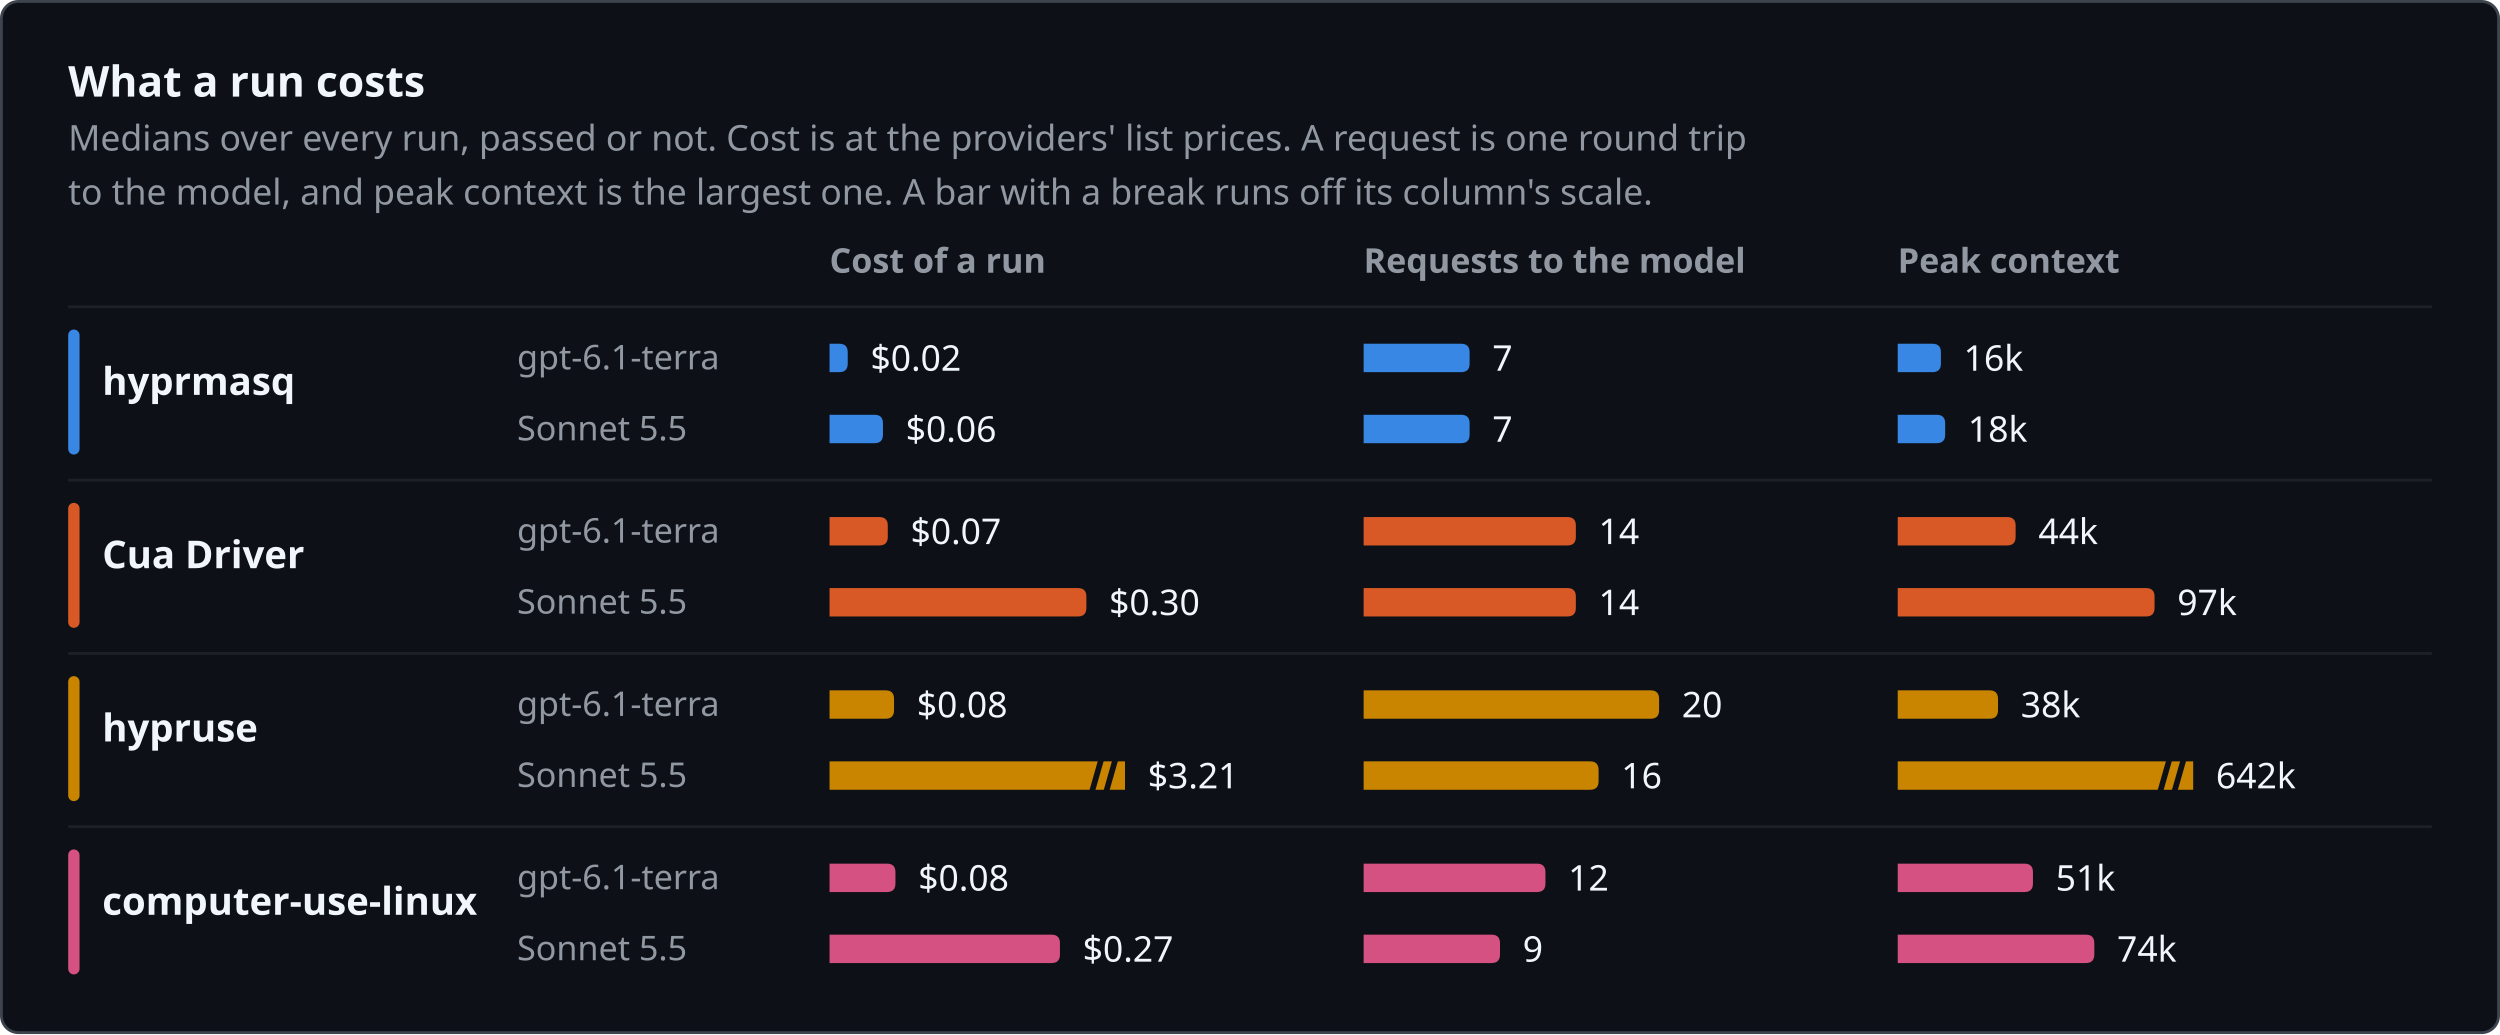
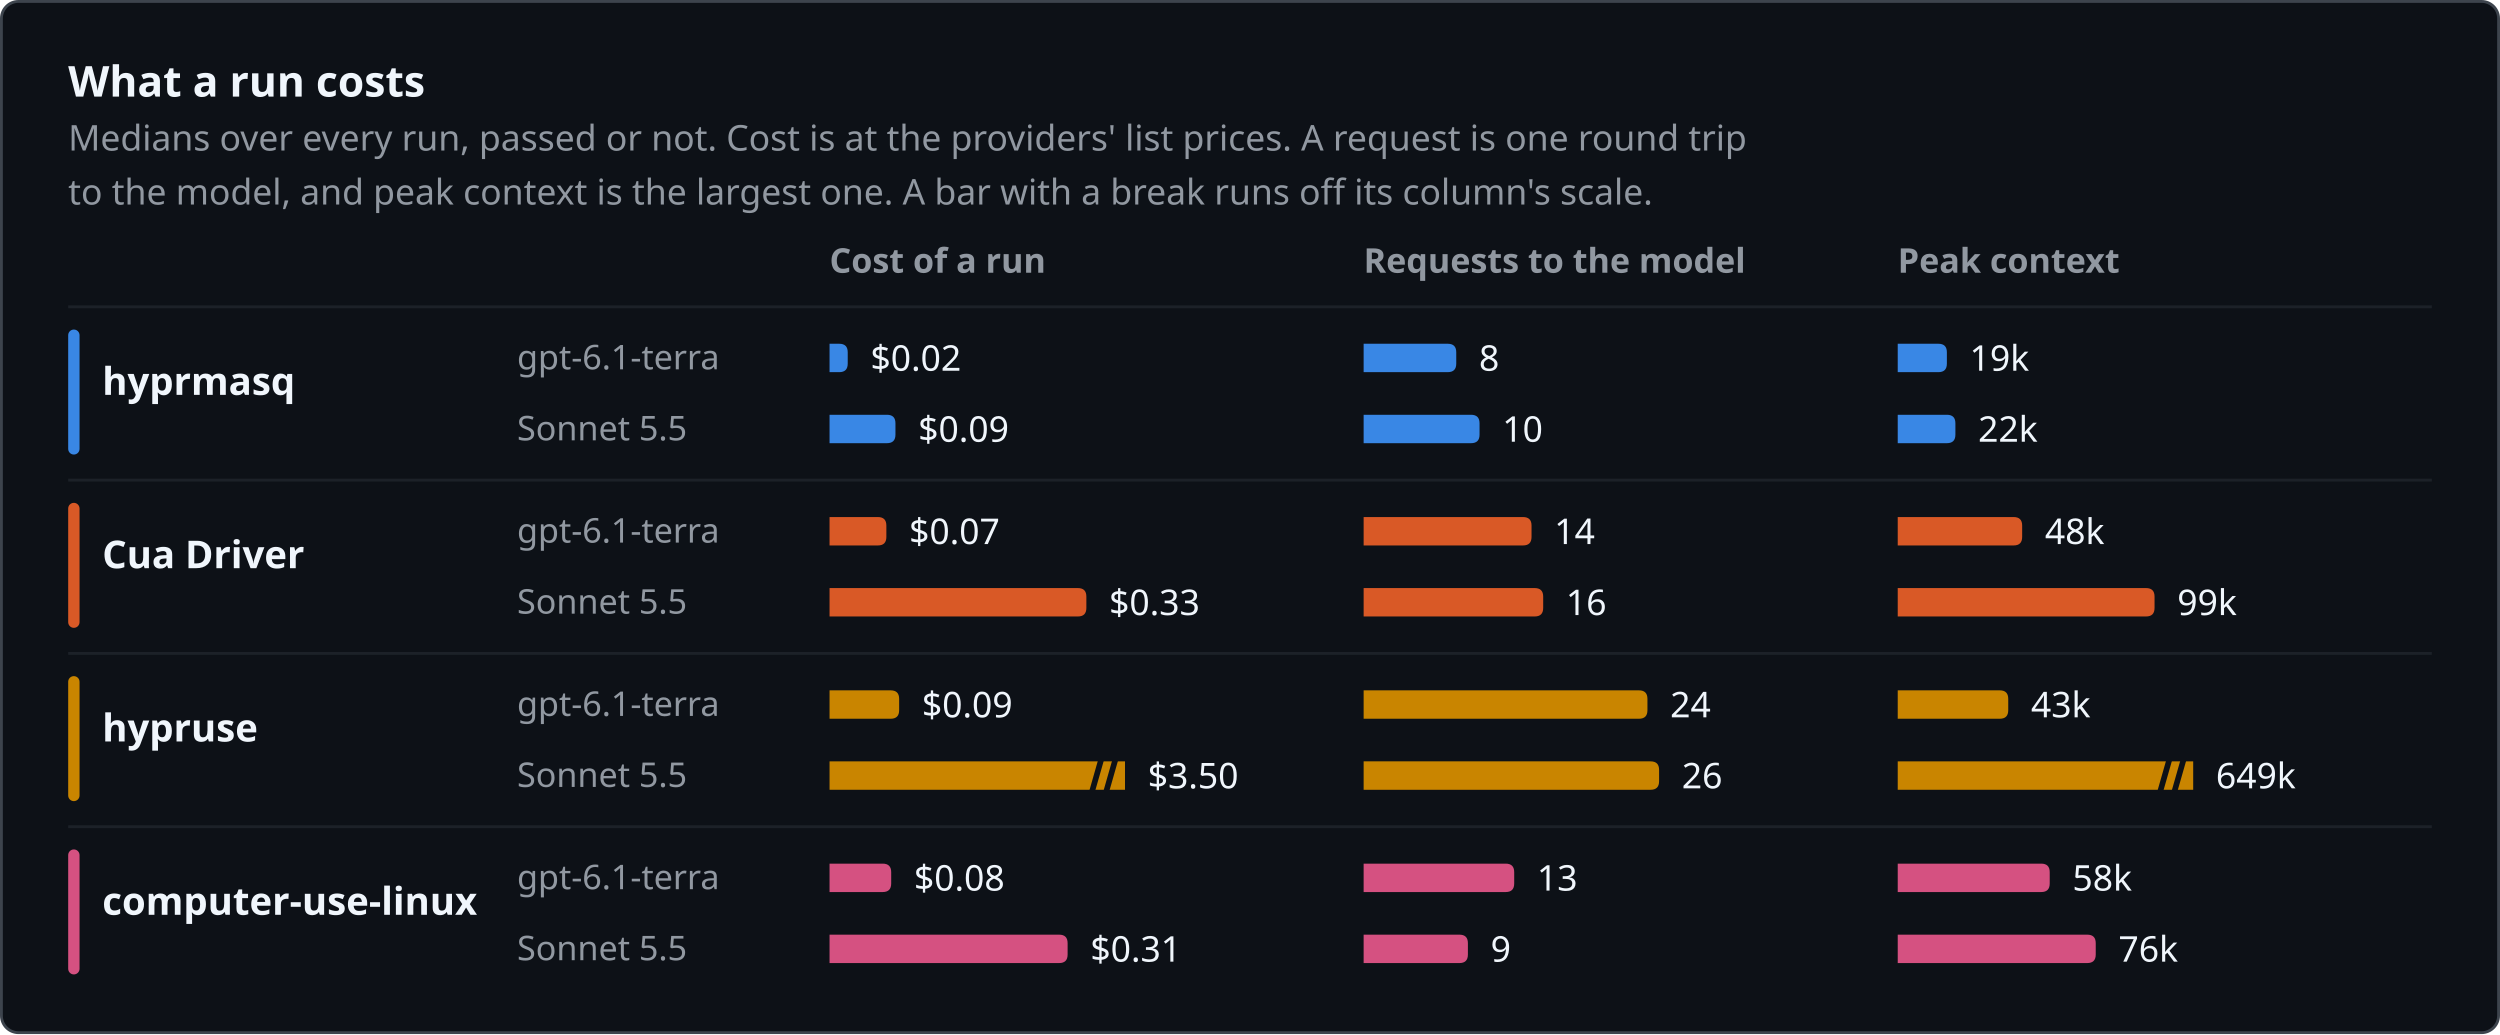
<svg xmlns="http://www.w3.org/2000/svg" width="880" height="364" viewBox="0 0 880 364" role="img" aria-label="Per tool and agent: the median cost of a run in dollars, its median number of requests to the model and its median peak context in thousands of tokens.">
  <style>text{font-family:-apple-system, BlinkMacSystemFont, "Segoe UI", "Noto Sans", Helvetica, Arial, sans-serif;font-variant-numeric:tabular-nums}.t{fill:#f0f6fc}.t2{fill:#9198a1}.m{fill:#7d8590}.bg{fill:#0d1117;stroke:#3d444d}.grid{stroke:#1c2128;stroke-width:1}.axis{stroke:#3d444d;stroke-width:1}.tools{fill:#3987e5}.out{fill:#454c56}.dot{fill:#d1d7e0;stroke:#0d1117;stroke-width:1.5}.miss{fill:#0d1117;stroke:#f85149;stroke-width:1.75}.pass{fill:#3fb950}.fail{fill:#0d1117;stroke:#f85149;stroke-width:1.75}.cut{stroke:#0d1117;stroke-width:2}.s0{fill:#3987e5}.s1{fill:#d95926}.s2{fill:#199e70}.s3{fill:#c98500}.s4{fill:#d55181}.s5{fill:#008300}.s6{fill:#9085e9}.s7{fill:#e66767}</style>
  <rect x="0.5" y="0.5" width="879" height="363" rx="6" class="bg" />
  <text x="24" y="34" class="t" font-size="15" font-weight="600">What a run costs</text>
  <text x="24" y="53" class="t2" font-size="12.5">Medians over every run, passed or not. Cost is at the providers' list prices. A request is one round trip</text>
  <text x="24" y="72" class="t2" font-size="12.5">to the model, and peak context is the largest one. A bar with a break runs off its column's scale.</text>
  <text x="292" y="96" class="t2" font-size="12" font-weight="600">Cost of a run</text>
  <text x="480" y="96" class="t2" font-size="12" font-weight="600">Requests to the model</text>
  <text x="668" y="96" class="t2" font-size="12" font-weight="600">Peak context</text>
  <line x1="24" y1="108" x2="856" y2="108" class="grid" />
  <rect x="24" y="116" width="4" height="44" class="s0" rx="2" />
  <text x="36" y="139" class="t" font-size="13.5" font-weight="600">hyprmasq</text>
  <text x="182" y="130" class="t2" font-size="12">gpt-6.1-terra</text>
  <path d="M292 121H295.4Q298.4 121 298.4 124V128Q298.4 131 295.4 131H292Z" class="s0" />
  <text x="306.4" y="130.5" class="t" font-size="12.5">$0.02</text>
-   <path d="M480 121H514.3Q517.3 121 517.3 124V128Q517.3 131 514.3 131H480Z" class="s0" />
-   <text x="525.3" y="130.5" class="t" font-size="12.5">7</text>
-   <path d="M668 121H680.2Q683.2 121 683.2 124V128Q683.2 131 680.2 131H668Z" class="s0" />
-   <text x="691.2" y="130.5" class="t" font-size="12.5">16k</text>
+   <path d="M480 121H509.6Q512.6 121 512.6 124V128Q512.6 131 509.6 131H480Z" class="s0" />
+   <text x="520.6" y="130.5" class="t" font-size="12.5">8</text>
+   <path d="M668 121H682.3Q685.3 121 685.3 124V128Q685.3 131 682.3 131H668Z" class="s0" />
+   <text x="693.3" y="130.5" class="t" font-size="12.5">19k</text>
  <text x="182" y="155" class="t2" font-size="12">Sonnet 5.5</text>
-   <path d="M292 146H307.8Q310.8 146 310.8 149V153Q310.8 156 307.8 156H292Z" class="s0" />
-   <text x="318.8" y="155.5" class="t" font-size="12.5">$0.06</text>
-   <path d="M480 146H514.3Q517.3 146 517.3 149V153Q517.3 156 514.3 156H480Z" class="s0" />
-   <text x="525.3" y="155.5" class="t" font-size="12.5">7</text>
-   <path d="M668 146H681.7Q684.7 146 684.7 149V153Q684.7 156 681.7 156H668Z" class="s0" />
-   <text x="692.7" y="155.5" class="t" font-size="12.5">18k</text>
+   <path d="M292 146H312.2Q315.2 146 315.2 149V153Q315.2 156 312.2 156H292Z" class="s0" />
+   <text x="323.2" y="155.5" class="t" font-size="12.5">$0.09</text>
+   <path d="M480 146H517.8Q520.8 146 520.8 149V153Q520.8 156 517.8 156H480Z" class="s0" />
+   <text x="528.8" y="155.5" class="t" font-size="12.5">10</text>
+   <path d="M668 146H685.3Q688.3 146 688.3 149V153Q688.3 156 685.3 156H668Z" class="s0" />
+   <text x="696.3" y="155.5" class="t" font-size="12.5">22k</text>
  <line x1="24" y1="169" x2="856" y2="169" class="grid" />
  <rect x="24" y="177" width="4" height="44" class="s1" rx="2" />
  <text x="36" y="200" class="t" font-size="13.5" font-weight="600">Cua Driver</text>
  <text x="182" y="191" class="t2" font-size="12">gpt-6.1-terra</text>
-   <path d="M292 182H309.5Q312.5 182 312.5 185V189Q312.5 192 309.5 192H292Z" class="s1" />
-   <text x="320.5" y="191.5" class="t" font-size="12.5">$0.07</text>
-   <path d="M480 182H551.7Q554.7 182 554.7 185V189Q554.7 192 551.7 192H480Z" class="s1" />
-   <text x="562.7" y="191.5" class="t" font-size="12.5">14</text>
-   <path d="M668 182H706.5Q709.5 182 709.5 185V189Q709.5 192 706.5 192H668Z" class="s1" />
-   <text x="717.5" y="191.5" class="t" font-size="12.5">44k</text>
+   <path d="M292 182H309Q312 182 312 185V189Q312 192 309 192H292Z" class="s1" />
+   <text x="320" y="191.5" class="t" font-size="12.5">$0.07</text>
+   <path d="M480 182H536.1Q539.1 182 539.1 185V189Q539.1 192 536.1 192H480Z" class="s1" />
+   <text x="547.1" y="191.5" class="t" font-size="12.5">14</text>
+   <path d="M668 182H708.8Q711.8 182 711.8 185V189Q711.8 192 708.8 192H668Z" class="s1" />
+   <text x="719.8" y="191.5" class="t" font-size="12.5">48k</text>
  <text x="182" y="216" class="t2" font-size="12">Sonnet 5.5</text>
  <path d="M292 207H379.4Q382.4 207 382.4 210V214Q382.4 217 379.4 217H292Z" class="s1" />
-   <text x="390.4" y="216.5" class="t" font-size="12.5">$0.30</text>
-   <path d="M480 207H551.7Q554.7 207 554.7 210V214Q554.7 217 551.7 217H480Z" class="s1" />
-   <text x="562.7" y="216.5" class="t" font-size="12.5">14</text>
+   <text x="390.4" y="216.5" class="t" font-size="12.5">$0.33</text>
+   <path d="M480 207H540.2Q543.2 207 543.2 210V214Q543.2 217 540.2 217H480Z" class="s1" />
+   <text x="551.2" y="216.5" class="t" font-size="12.5">16</text>
  <path d="M668 207H755.4Q758.4 207 758.4 210V214Q758.4 217 755.4 217H668Z" class="s1" />
-   <text x="766.4" y="216.5" class="t" font-size="12.5">97k</text>
+   <text x="766.4" y="216.5" class="t" font-size="12.5">99k</text>
  <line x1="24" y1="230" x2="856" y2="230" class="grid" />
  <rect x="24" y="238" width="4" height="44" class="s3" rx="2" />
  <text x="36" y="261" class="t" font-size="13.5" font-weight="600">hypruse</text>
  <text x="182" y="252" class="t2" font-size="12">gpt-6.1-terra</text>
-   <path d="M292 243H311.7Q314.7 243 314.7 246V250Q314.7 253 311.7 253H292Z" class="s3" />
-   <text x="322.7" y="252.5" class="t" font-size="12.5">$0.08</text>
-   <path d="M480 243H581Q584 243 584 246V250Q584 253 581 253H480Z" class="s3" />
-   <text x="592" y="252.5" class="t" font-size="12.5">20</text>
-   <path d="M668 243H700.3Q703.3 243 703.3 246V250Q703.3 253 700.3 253H668Z" class="s3" />
-   <text x="711.3" y="252.5" class="t" font-size="12.5">38k</text>
+   <path d="M292 243H313.5Q316.5 243 316.5 246V250Q316.5 253 313.5 253H292Z" class="s3" />
+   <text x="324.5" y="252.5" class="t" font-size="12.5">$0.09</text>
+   <path d="M480 243H576.9Q579.9 243 579.9 246V250Q579.9 253 576.9 253H480Z" class="s3" />
+   <text x="587.9" y="252.5" class="t" font-size="12.5">24</text>
+   <path d="M668 243H703.9Q706.9 243 706.9 246V250Q706.9 253 703.9 253H668Z" class="s3" />
+   <text x="714.9" y="252.5" class="t" font-size="12.5">43k</text>
  <text x="182" y="277" class="t2" font-size="12">Sonnet 5.5</text>
  <rect x="292" y="268" width="104" height="10" class="s3" />
  <line x1="384" y1="280" x2="388" y2="266" class="cut" />
  <line x1="389" y1="280" x2="393" y2="266" class="cut" />
-   <text x="404" y="277.5" class="t" font-size="12.5">$3.21</text>
-   <path d="M480 268H559.7Q562.7 268 562.7 271V275Q562.7 278 559.7 278H480Z" class="s3" />
-   <text x="570.7" y="277.5" class="t" font-size="12.5">16</text>
+   <text x="404" y="277.5" class="t" font-size="12.5">$3.50</text>
+   <path d="M480 268H581Q584 268 584 271V275Q584 278 581 278H480Z" class="s3" />
+   <text x="592" y="277.5" class="t" font-size="12.5">26</text>
  <rect x="668" y="268" width="104" height="10" class="s3" />
  <line x1="760" y1="280" x2="764" y2="266" class="cut" />
  <line x1="765" y1="280" x2="769" y2="266" class="cut" />
-   <text x="780" y="277.5" class="t" font-size="12.5">642k</text>
+   <text x="780" y="277.5" class="t" font-size="12.5">649k</text>
  <line x1="24" y1="291" x2="856" y2="291" class="grid" />
  <rect x="24" y="299" width="4" height="44" class="s4" rx="2" />
  <text x="36" y="322" class="t" font-size="13.5" font-weight="600">computer-use-linux</text>
  <text x="182" y="313" class="t2" font-size="12">gpt-6.1-terra</text>
-   <path d="M292 304H312.2Q315.2 304 315.2 307V311Q315.2 314 312.2 314H292Z" class="s4" />
-   <text x="323.2" y="313.5" class="t" font-size="12.5">$0.08</text>
-   <path d="M480 304H541Q544 304 544 307V311Q544 314 541 314H480Z" class="s4" />
-   <text x="552" y="313.5" class="t" font-size="12.5">12</text>
-   <path d="M668 304H712.6Q715.6 304 715.6 307V311Q715.6 314 712.6 314H668Z" class="s4" />
-   <text x="723.6" y="313.5" class="t" font-size="12.5">51k</text>
+   <path d="M292 304H310.7Q313.7 304 313.7 307V311Q313.7 314 310.7 314H292Z" class="s4" />
+   <text x="321.7" y="313.5" class="t" font-size="12.5">$0.08</text>
+   <path d="M480 304H530Q533 304 533 307V311Q533 314 530 314H480Z" class="s4" />
+   <text x="541" y="313.5" class="t" font-size="12.5">13</text>
+   <path d="M668 304H718.5Q721.5 304 721.5 307V311Q721.5 314 718.5 314H668Z" class="s4" />
+   <text x="729.5" y="313.5" class="t" font-size="12.5">58k</text>
  <text x="182" y="338" class="t2" font-size="12">Sonnet 5.5</text>
-   <path d="M292 329H370.1Q373.1 329 373.1 332V336Q373.1 339 370.1 339H292Z" class="s4" />
-   <text x="381.1" y="338.5" class="t" font-size="12.5">$0.27</text>
-   <path d="M480 329H525Q528 329 528 332V336Q528 339 525 339H480Z" class="s4" />
-   <text x="536" y="338.5" class="t" font-size="12.5">9</text>
-   <path d="M668 329H734.2Q737.2 329 737.2 332V336Q737.2 339 734.2 339H668Z" class="s4" />
-   <text x="745.2" y="338.5" class="t" font-size="12.5">74k</text>
+   <path d="M292 329H372.8Q375.8 329 375.8 332V336Q375.8 339 372.8 339H292Z" class="s4" />
+   <text x="383.8" y="338.5" class="t" font-size="12.5">$0.31</text>
+   <path d="M480 329H513.7Q516.7 329 516.7 332V336Q516.7 339 513.7 339H480Z" class="s4" />
+   <text x="524.7" y="338.5" class="t" font-size="12.5">9</text>
+   <path d="M668 329H734.7Q737.7 329 737.7 332V336Q737.7 339 734.7 339H668Z" class="s4" />
+   <text x="745.7" y="338.5" class="t" font-size="12.5">76k</text>
</svg>
